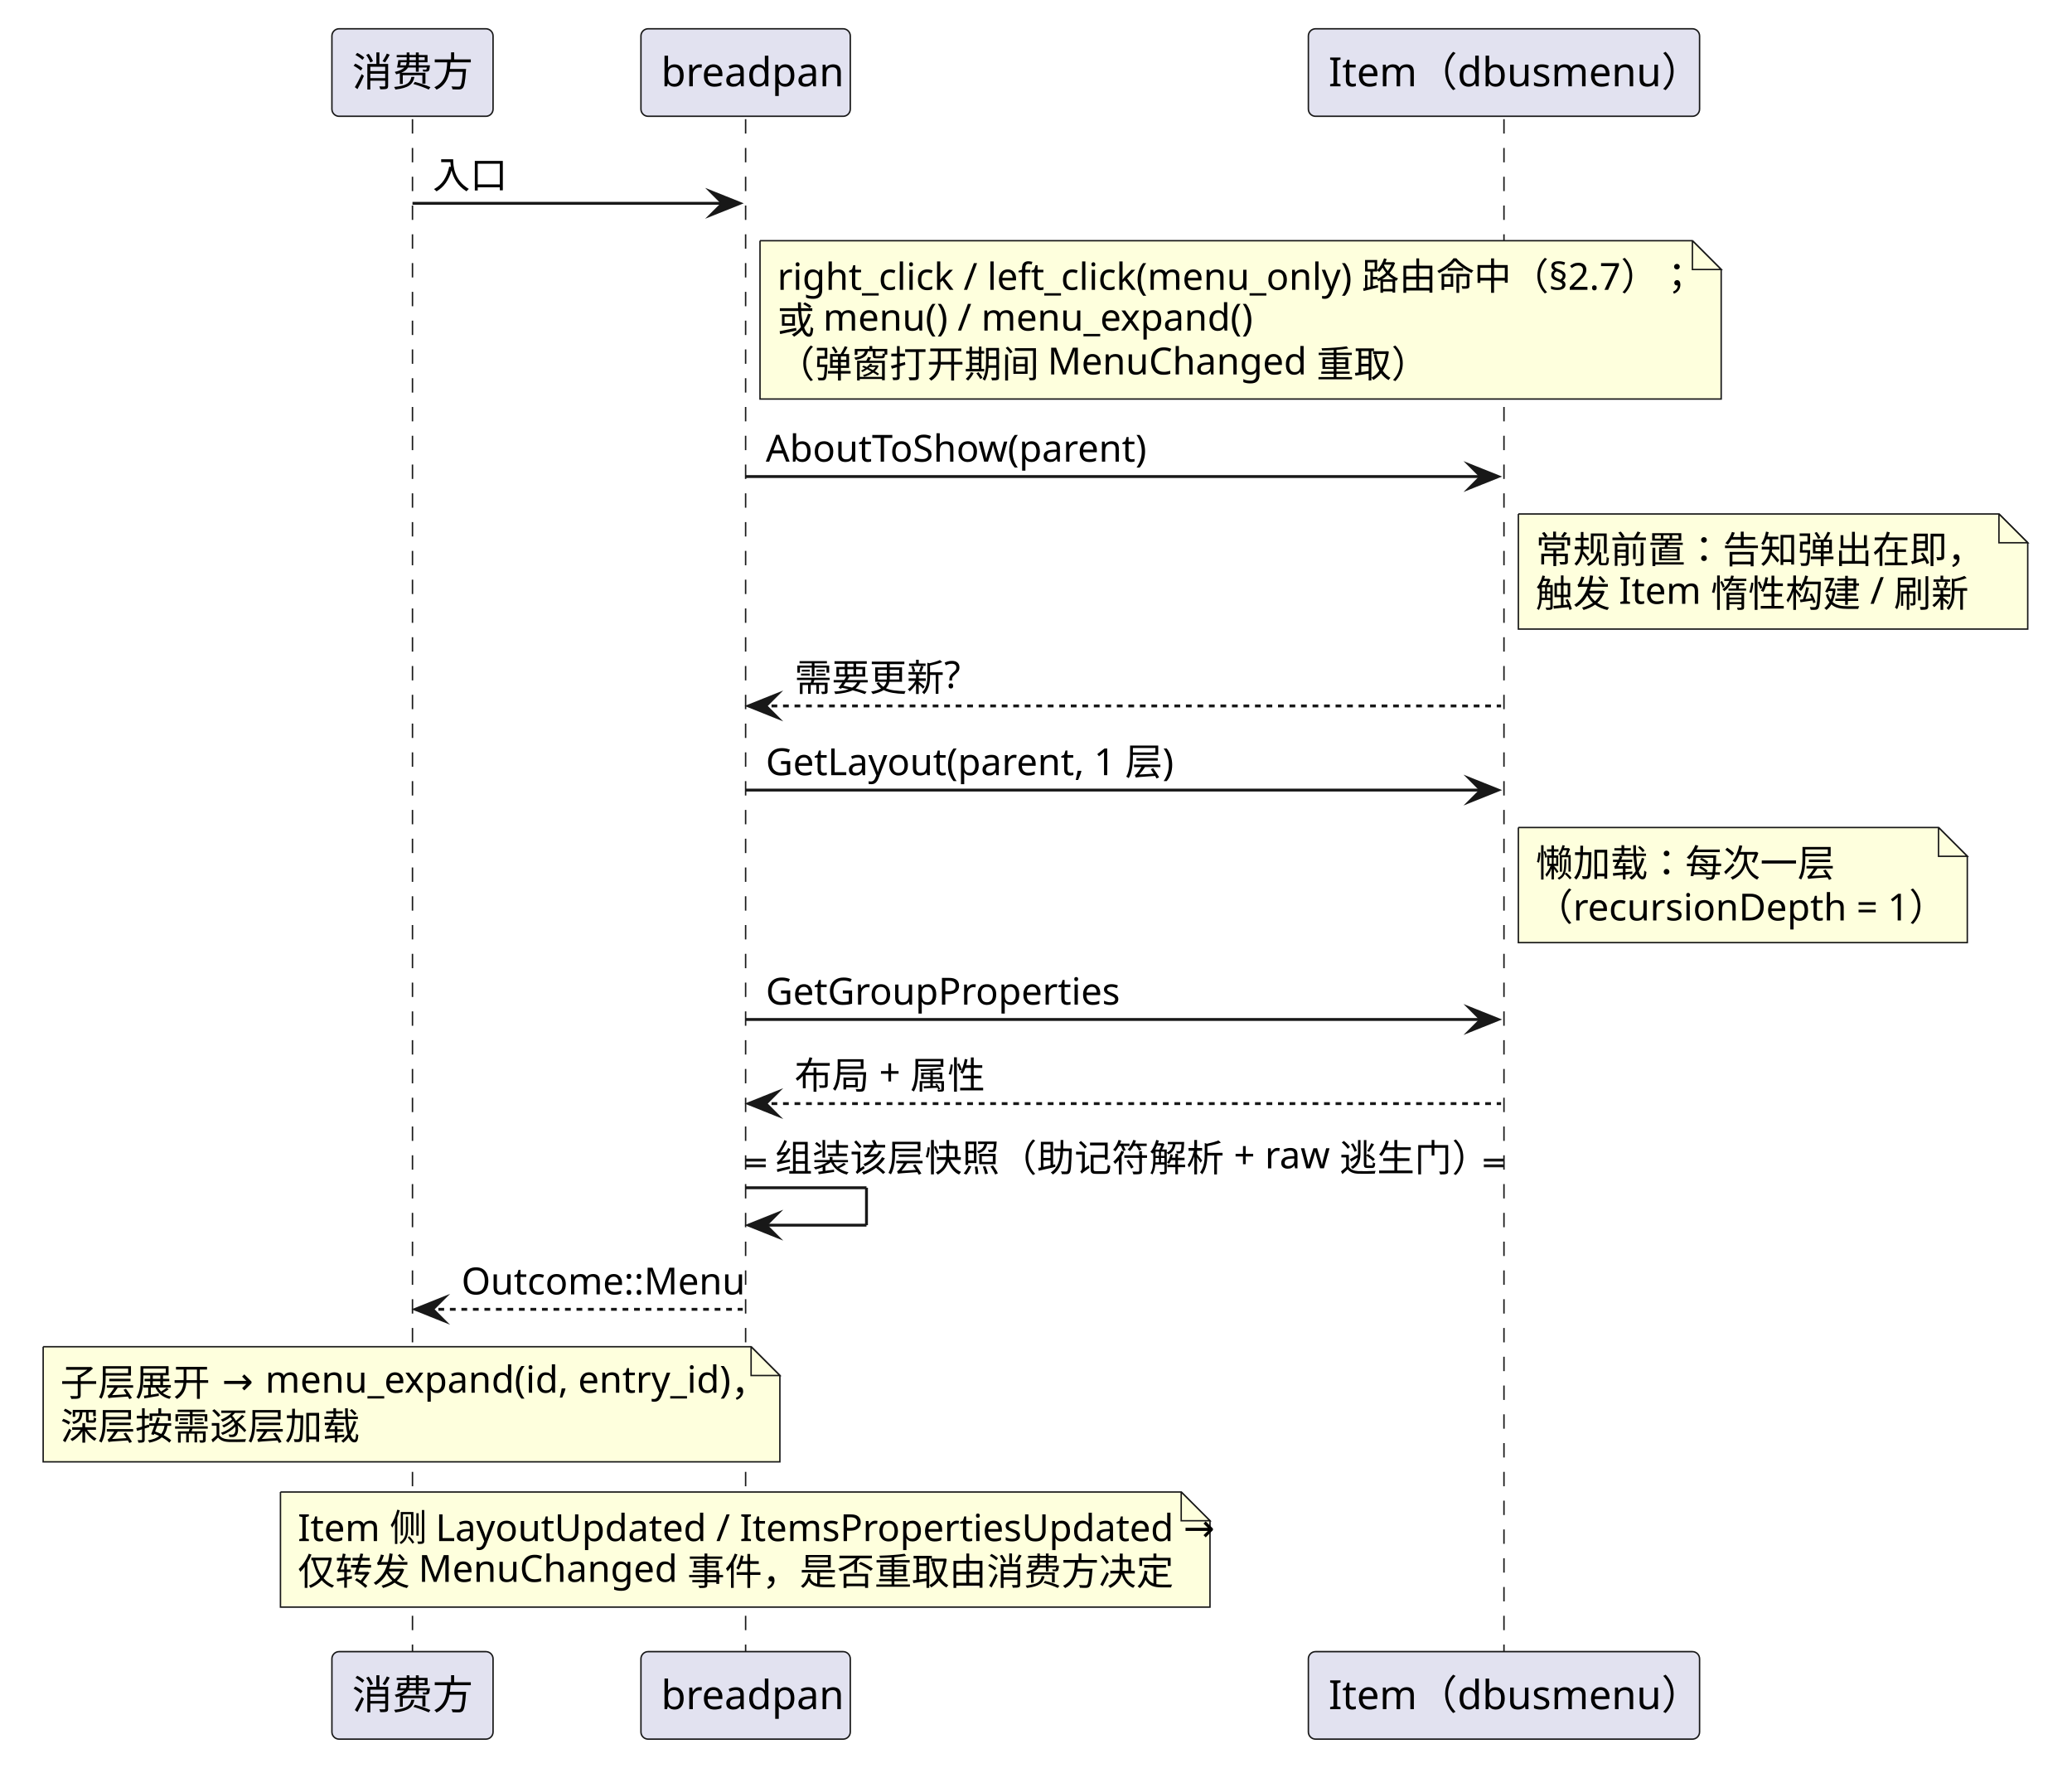
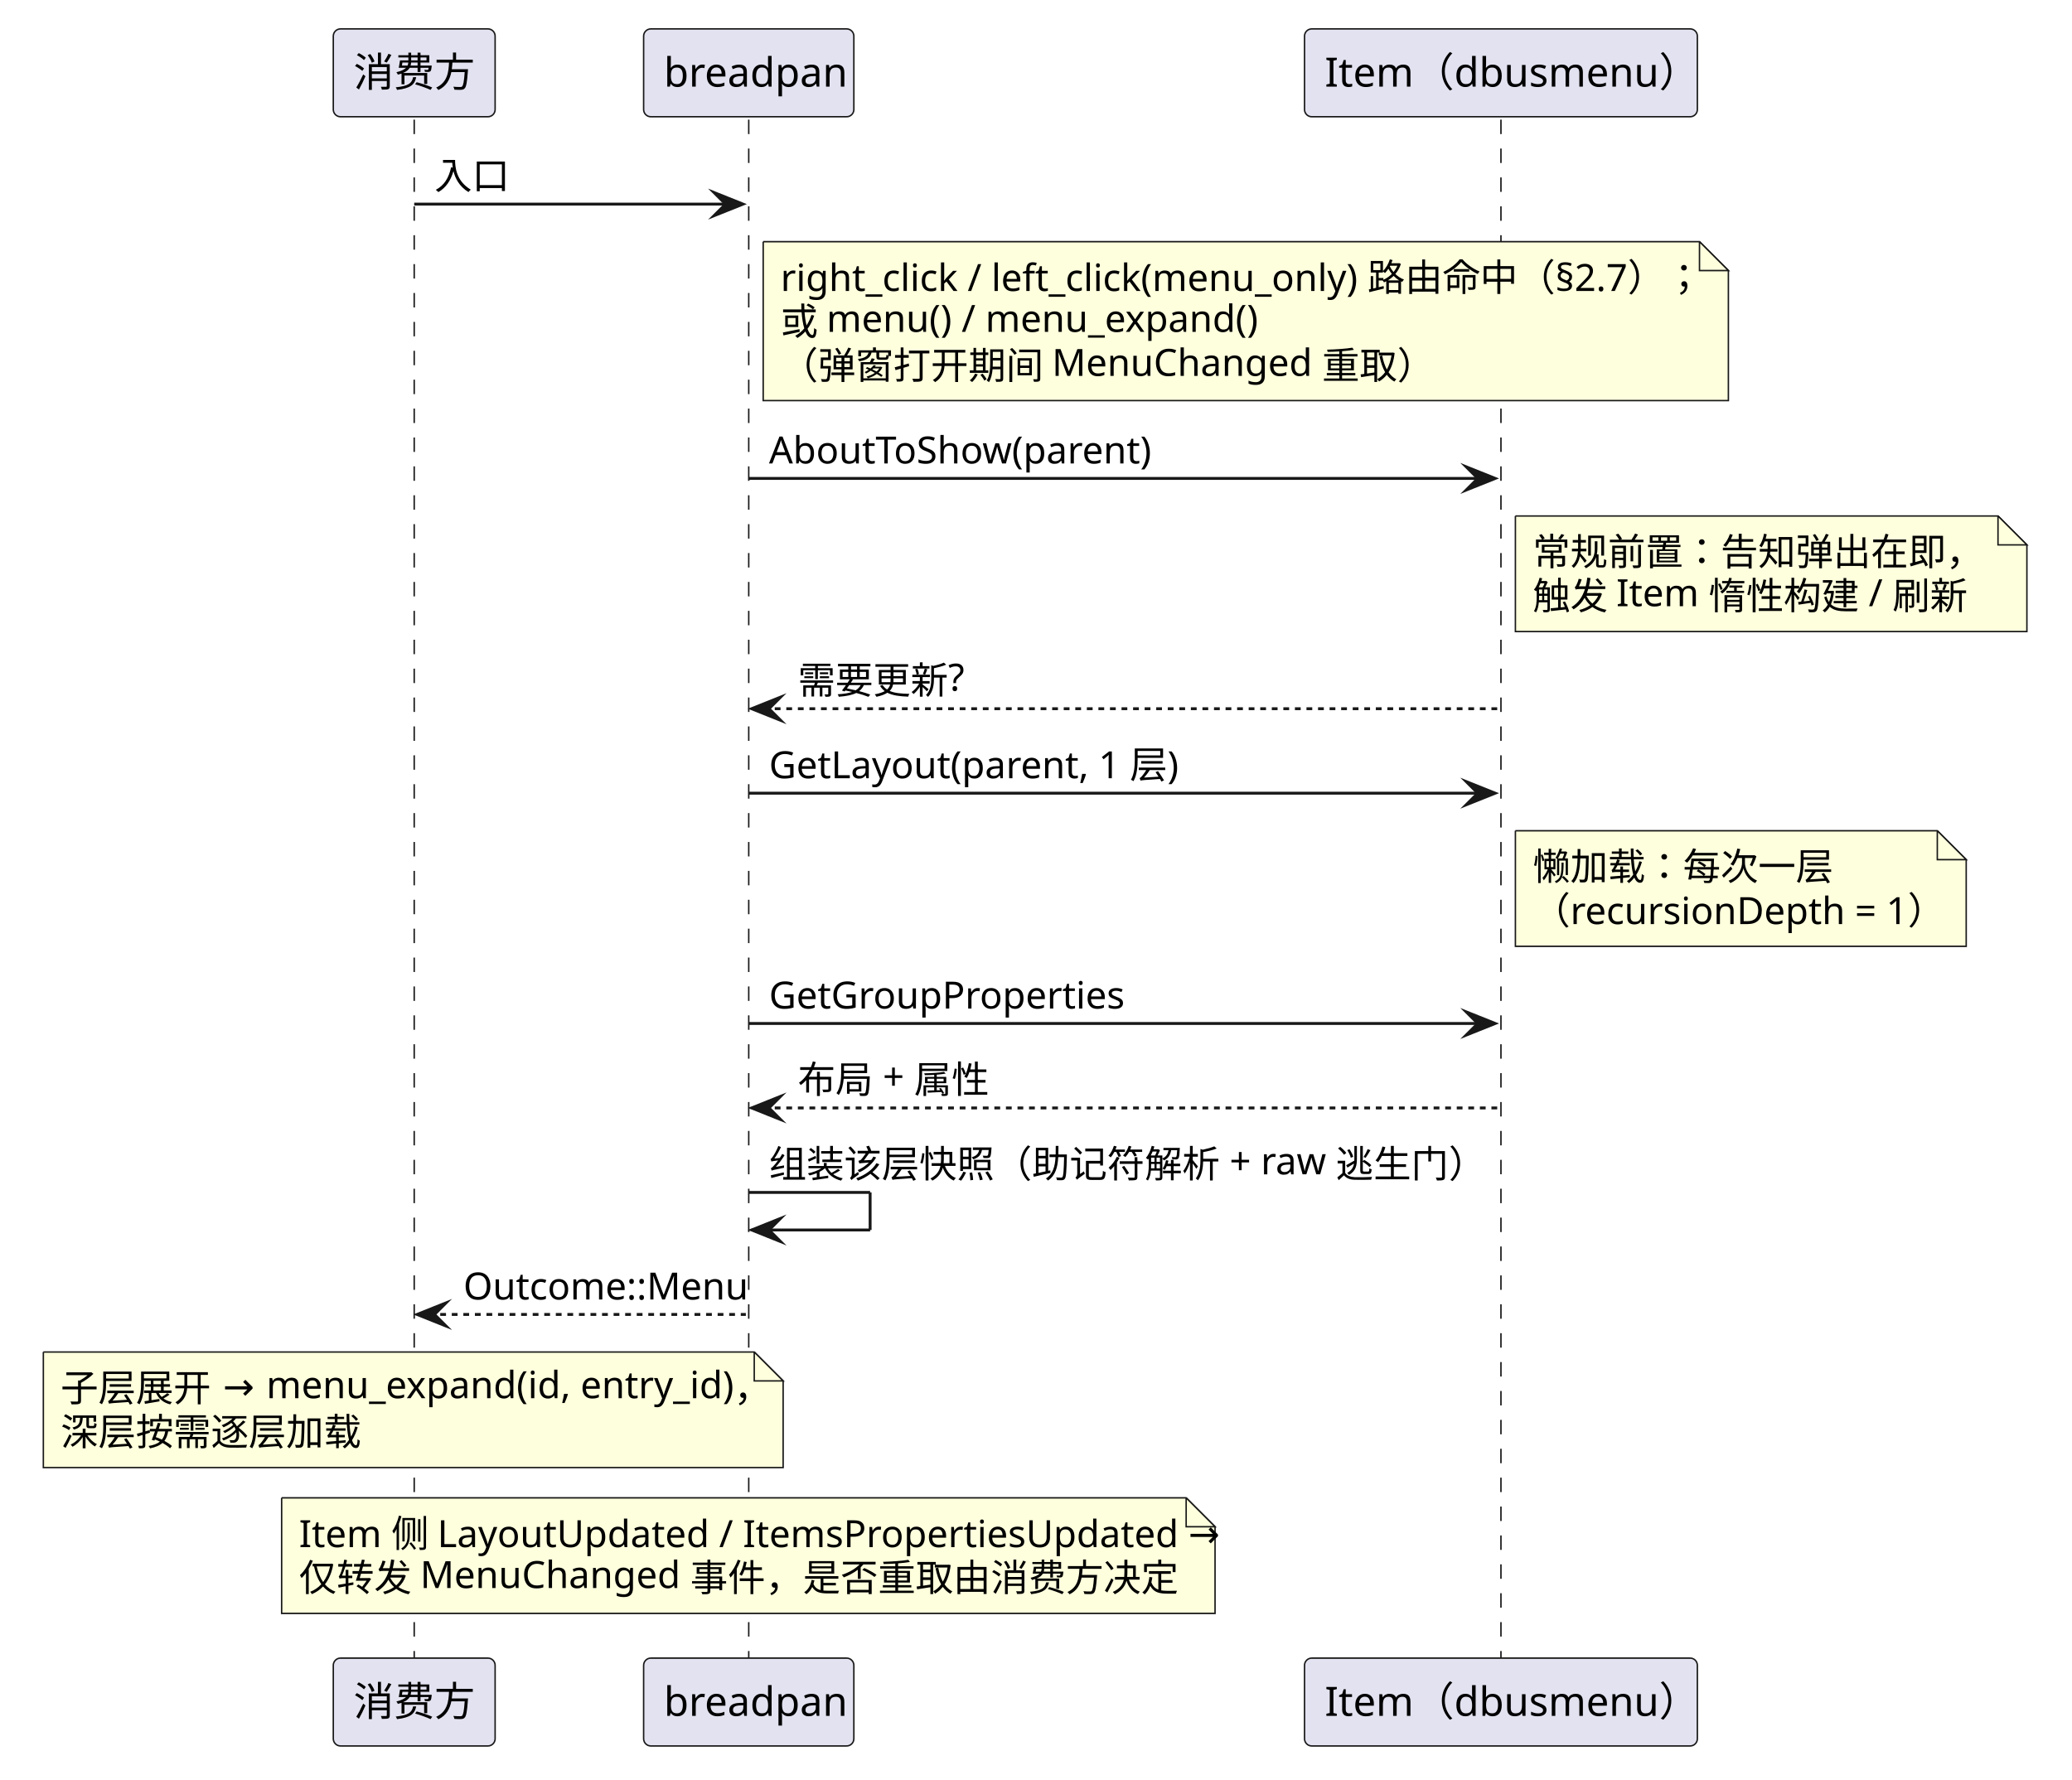
- <svg xmlns="http://www.w3.org/2000/svg" version="1.1" data-diagram-type="SEQUENCE" style="width:720px;height:616px;background:#FFFFFF;" width="720px" height="616px" viewBox="0 0 720 616" zoomAndPan="magnify" preserveAspectRatio="none" contentStyleType="text/css">
+ <svg xmlns="http://www.w3.org/2000/svg" version="1.1" data-diagram-type="SEQUENCE" style="width:717px;height:616px;background:#FFFFFF;" width="717px" height="616px" viewBox="0 0 717 616" zoomAndPan="magnify" preserveAspectRatio="none" contentStyleType="text/css">
  <defs />
  <g font-family="sans-serif" lengthAdjust="spacing">
    <g>
      <rect x="139.835" y="41.406" width="8" height="532.453" fill="#000" fill-opacity="0" />
      <line x1="143.335" y1="41.406" x2="143.335" y2="573.859" style="stroke:#181818;stroke-width:0.5;stroke-dasharray:5,5;" />
    </g>
    <g>
      <rect x="255.596" y="41.406" width="8" height="532.453" fill="#000" fill-opacity="0" />
      <line x1="259.096" y1="41.406" x2="259.096" y2="573.859" style="stroke:#181818;stroke-width:0.5;stroke-dasharray:5,5;" />
    </g>
    <g>
-       <rect x="519.117" y="41.406" width="8" height="532.453" fill="#000" fill-opacity="0" />
-       <line x1="522.617" y1="41.406" x2="522.617" y2="573.859" style="stroke:#181818;stroke-width:0.5;stroke-dasharray:5,5;" />
+       <rect x="515.892" y="41.406" width="8" height="532.453" fill="#000" fill-opacity="0" />
+       <line x1="519.392" y1="41.406" x2="519.392" y2="573.859" style="stroke:#181818;stroke-width:0.5;stroke-dasharray:5,5;" />
    </g>
    <rect x="115.335" y="10" width="56" height="30.406" fill="#E2E2F0" style="stroke:#181818;stroke-width:0.5;" rx="2.5" ry="2.5" />
    <text x="122.335" y="29.988" fill="#000" font-size="14" textLength="42">消费方</text>
    <rect x="222.722" y="10" width="72.748" height="30.406" fill="#E2E2F0" style="stroke:#181818;stroke-width:0.5;" rx="2.5" ry="2.5" />
    <text x="229.722" y="29.988" fill="#000" font-size="14" textLength="58.748">breadpan</text>
-     <rect x="454.647" y="10" width="135.939" height="30.406" fill="#E2E2F0" style="stroke:#181818;stroke-width:0.5;" rx="2.5" ry="2.5" />
-     <text x="461.647" y="29.988" fill="#000" font-size="14" textLength="121.939">Item（dbusmenu）</text>
+     <rect x="451.422" y="10" width="135.939" height="30.406" fill="#E2E2F0" style="stroke:#181818;stroke-width:0.5;" rx="2.5" ry="2.5" />
+     <text x="458.422" y="29.988" fill="#000" font-size="14" textLength="121.939">Item（dbusmenu）</text>
    <rect x="115.335" y="573.859" width="56" height="30.406" fill="#E2E2F0" style="stroke:#181818;stroke-width:0.5;" rx="2.5" ry="2.5" />
    <text x="122.335" y="593.848" fill="#000" font-size="14" textLength="42">消费方</text>
    <rect x="222.722" y="573.859" width="72.748" height="30.406" fill="#E2E2F0" style="stroke:#181818;stroke-width:0.5;" rx="2.5" ry="2.5" />
    <text x="229.722" y="593.848" fill="#000" font-size="14" textLength="58.748">breadpan</text>
-     <rect x="454.647" y="573.859" width="135.939" height="30.406" fill="#E2E2F0" style="stroke:#181818;stroke-width:0.5;" rx="2.5" ry="2.5" />
-     <text x="461.647" y="593.848" fill="#000" font-size="14" textLength="121.939">Item（dbusmenu）</text>
+     <rect x="451.422" y="573.859" width="135.939" height="30.406" fill="#E2E2F0" style="stroke:#181818;stroke-width:0.5;" rx="2.5" ry="2.5" />
+     <text x="458.422" y="593.848" fill="#000" font-size="14" textLength="121.939">Item（dbusmenu）</text>
    <polygon points="247.096,66.641,257.096,70.641,247.096,74.641,251.096,70.641" fill="#181818" style="stroke:#181818;stroke-width:1;stroke-linejoin:miter;stroke-miterlimit:10;" />
    <line x1="143.335" y1="70.641" x2="253.096" y2="70.641" style="stroke:#181818;stroke-width:1;" />
    <text x="150.335" y="65.467" fill="#000" font-size="13" textLength="26">入口</text>
    <path d="M264.096,83.641 L264.096,138.641 L598.096,138.641 L598.096,93.641 L588.096,83.641 L264.096,83.641" style="stroke:#181818;stroke-width:0.5;" fill="#FEFFDD" />
    <path d="M588.096,83.641 L588.096,93.641 L598.096,93.641 L588.096,83.641" style="stroke:#181818;stroke-width:0.5;" fill="#FEFFDD" />
    <text x="270.096" y="100.701" fill="#000" font-size="13" textLength="313.314">right_click / left_click(menu_only) 路由命中（§2.7）；</text>
    <text x="270.096" y="115.936" fill="#000" font-size="13" textLength="159.358">或 menu() / menu_expand()</text>
    <text x="270.096" y="131.17" fill="#000" font-size="13" textLength="220.435">（弹窗打开期间 MenuChanged 重取）</text>
-     <polygon points="510.617,161.578,520.617,165.578,510.617,169.578,514.617,165.578" fill="#181818" style="stroke:#181818;stroke-width:1;stroke-linejoin:miter;stroke-miterlimit:10;" />
-     <line x1="259.096" y1="165.578" x2="516.617" y2="165.578" style="stroke:#181818;stroke-width:1;" />
+     <polygon points="507.392,161.578,517.392,165.578,507.392,169.578,511.392,165.578" fill="#181818" style="stroke:#181818;stroke-width:1;stroke-linejoin:miter;stroke-miterlimit:10;" />
+     <line x1="259.096" y1="165.578" x2="513.392" y2="165.578" style="stroke:#181818;stroke-width:1;" />
    <text x="266.096" y="160.404" fill="#000" font-size="13" textLength="127.924">AboutToShow(parent)</text>
-     <path d="M527.617,178.578 L527.617,218.578 L704.617,218.578 L704.617,188.578 L694.617,178.578 L527.617,178.578" style="stroke:#181818;stroke-width:0.5;" fill="#FEFFDD" />
-     <path d="M694.617,178.578 L694.617,188.578 L704.617,188.578 L694.617,178.578" style="stroke:#181818;stroke-width:0.5;" fill="#FEFFDD" />
-     <text x="533.617" y="195.639" fill="#000" font-size="13" textLength="156">常规前置：告知弹出在即，</text>
-     <text x="533.617" y="210.873" fill="#000" font-size="13" textLength="148.345">触发 Item 惰性构建 / 刷新</text>
+     <path d="M524.392,178.578 L524.392,218.578 L701.392,218.578 L701.392,188.578 L691.392,178.578 L524.392,178.578" style="stroke:#181818;stroke-width:0.5;" fill="#FEFFDD" />
+     <path d="M691.392,178.578 L691.392,188.578 L701.392,188.578 L691.392,178.578" style="stroke:#181818;stroke-width:0.5;" fill="#FEFFDD" />
+     <text x="530.392" y="195.639" fill="#000" font-size="13" textLength="156">常规前置：告知弹出在即，</text>
+     <text x="530.392" y="210.873" fill="#000" font-size="13" textLength="148.345">触发 Item 惰性构建 / 刷新</text>
    <polygon points="270.096,241.281,260.096,245.281,270.096,249.281,266.096,245.281" fill="#181818" style="stroke:#181818;stroke-width:1;stroke-linejoin:miter;stroke-miterlimit:10;" />
-     <line x1="264.096" y1="245.281" x2="521.617" y2="245.281" style="stroke:#181818;stroke-width:1;stroke-dasharray:2,2;" />
+     <line x1="264.096" y1="245.281" x2="518.392" y2="245.281" style="stroke:#181818;stroke-width:1;stroke-dasharray:2,2;" />
    <text x="276.096" y="240.107" fill="#000" font-size="13" textLength="58.145">需要更新?</text>
-     <polygon points="510.617,270.516,520.617,274.516,510.617,278.516,514.617,274.516" fill="#181818" style="stroke:#181818;stroke-width:1;stroke-linejoin:miter;stroke-miterlimit:10;" />
-     <line x1="259.096" y1="274.516" x2="516.617" y2="274.516" style="stroke:#181818;stroke-width:1;" />
+     <polygon points="507.392,270.516,517.392,274.516,507.392,278.516,511.392,274.516" fill="#181818" style="stroke:#181818;stroke-width:1;stroke-linejoin:miter;stroke-miterlimit:10;" />
+     <line x1="259.096" y1="274.516" x2="513.392" y2="274.516" style="stroke:#181818;stroke-width:1;" />
    <text x="266.096" y="269.342" fill="#000" font-size="13" textLength="134.45">GetLayout(parent, 1 层)</text>
-     <path d="M527.617,287.516 L527.617,327.516 L683.617,327.516 L683.617,297.516 L673.617,287.516 L527.617,287.516" style="stroke:#181818;stroke-width:0.5;" fill="#FEFFDD" />
-     <path d="M673.617,287.516 L673.617,297.516 L683.617,297.516 L673.617,287.516" style="stroke:#181818;stroke-width:0.5;" fill="#FEFFDD" />
-     <text x="533.617" y="304.576" fill="#000" font-size="13" textLength="104">懒加载：每次一层</text>
-     <text x="533.617" y="319.811" fill="#000" font-size="13" textLength="135.167">（recursionDepth = 1）</text>
-     <polygon points="510.617,350.219,520.617,354.219,510.617,358.219,514.617,354.219" fill="#181818" style="stroke:#181818;stroke-width:1;stroke-linejoin:miter;stroke-miterlimit:10;" />
-     <line x1="259.096" y1="354.219" x2="516.617" y2="354.219" style="stroke:#181818;stroke-width:1;" />
+     <path d="M524.392,287.516 L524.392,327.516 L680.392,327.516 L680.392,297.516 L670.392,287.516 L524.392,287.516" style="stroke:#181818;stroke-width:0.5;" fill="#FEFFDD" />
+     <path d="M670.392,287.516 L670.392,297.516 L680.392,297.516 L670.392,287.516" style="stroke:#181818;stroke-width:0.5;" fill="#FEFFDD" />
+     <text x="530.392" y="304.576" fill="#000" font-size="13" textLength="104">懒加载：每次一层</text>
+     <text x="530.392" y="319.811" fill="#000" font-size="13" textLength="135.167">（recursionDepth = 1）</text>
+     <polygon points="507.392,350.219,517.392,354.219,507.392,358.219,511.392,354.219" fill="#181818" style="stroke:#181818;stroke-width:1;stroke-linejoin:miter;stroke-miterlimit:10;" />
+     <line x1="259.096" y1="354.219" x2="513.392" y2="354.219" style="stroke:#181818;stroke-width:1;" />
    <text x="266.096" y="349.045" fill="#000" font-size="13" textLength="114.778">GetGroupProperties</text>
    <polygon points="270.096,379.453,260.096,383.453,270.096,387.453,266.096,383.453" fill="#181818" style="stroke:#181818;stroke-width:1;stroke-linejoin:miter;stroke-miterlimit:10;" />
-     <line x1="264.096" y1="383.453" x2="521.617" y2="383.453" style="stroke:#181818;stroke-width:1;stroke-dasharray:2,2;" />
+     <line x1="264.096" y1="383.453" x2="518.392" y2="383.453" style="stroke:#181818;stroke-width:1;stroke-dasharray:2,2;" />
    <text x="276.096" y="378.279" fill="#000" font-size="13" textLength="65.825">布局 + 属性</text>
    <line x1="259.096" y1="412.688" x2="301.096" y2="412.688" style="stroke:#181818;stroke-width:1;" />
    <line x1="301.096" y1="412.688" x2="301.096" y2="425.688" style="stroke:#181818;stroke-width:1;" />
    <line x1="260.096" y1="425.688" x2="301.096" y2="425.688" style="stroke:#181818;stroke-width:1;" />
    <polygon points="270.096,421.688,260.096,425.688,270.096,429.688,266.096,425.688" fill="#181818" style="stroke:#181818;stroke-width:1;stroke-linejoin:miter;stroke-miterlimit:10;" />
-     <line x1="259.096" y1="403.07" x2="266.096" y2="403.07" style="stroke:#181818;stroke-width:1;" />
-     <line x1="259.096" y1="405.07" x2="266.096" y2="405.07" style="stroke:#181818;stroke-width:1;" />
-     <text x="269.321" y="407.014" fill="#000" font-size="13" textLength="246.296">组装该层快照（助记符解析 + raw 逃生门）</text>
-     <line x1="515.617" y1="403.07" x2="522.617" y2="403.07" style="stroke:#181818;stroke-width:1;" />
-     <line x1="515.617" y1="405.07" x2="522.617" y2="405.07" style="stroke:#181818;stroke-width:1;" />
+     <text x="266.096" y="407.514" fill="#000" font-size="13" textLength="246.296">组装该层快照（助记符解析 + raw 逃生门）</text>
    <polygon points="154.335,450.922,144.335,454.922,154.335,458.922,150.335,454.922" fill="#181818" style="stroke:#181818;stroke-width:1;stroke-linejoin:miter;stroke-miterlimit:10;" />
    <line x1="148.335" y1="454.922" x2="258.096" y2="454.922" style="stroke:#181818;stroke-width:1;stroke-dasharray:2,2;" />
    <text x="160.335" y="449.748" fill="#000" font-size="13" textLength="91.762">Outcome::Menu</text>
    <path d="M15,467.922 L15,507.922 L271,507.922 L271,477.922 L261,467.922 L15,467.922" style="stroke:#181818;stroke-width:0.5;" fill="#FEFFDD" />
    <path d="M261,467.922 L261,477.922 L271,477.922 L261,467.922" style="stroke:#181818;stroke-width:0.5;" fill="#FEFFDD" />
    <text x="21" y="484.982" fill="#000" font-size="13" textLength="235.67">子层展开 → menu_expand(id, entry_id)，</text>
    <text x="21" y="500.217" fill="#000" font-size="13" textLength="104">深层按需逐层加载</text>
    <path d="M97.459,518.391 L97.459,558.391 L420.459,558.391 L420.459,528.391 L410.459,518.391 L97.459,518.391" style="stroke:#181818;stroke-width:0.5;" fill="#FEFFDD" />
    <path d="M410.459,518.391 L410.459,528.391 L420.459,528.391 L410.459,518.391" style="stroke:#181818;stroke-width:0.5;" fill="#FEFFDD" />
    <text x="103.459" y="535.451" fill="#000" font-size="13" textLength="302.275">Item 侧 LayoutUpdated / ItemsPropertiesUpdated →</text>
    <text x="103.459" y="550.686" fill="#000" font-size="13" textLength="298.435">仅转发 MenuChanged 事件，是否重取由消费方决定</text>
  </g>
</svg>
